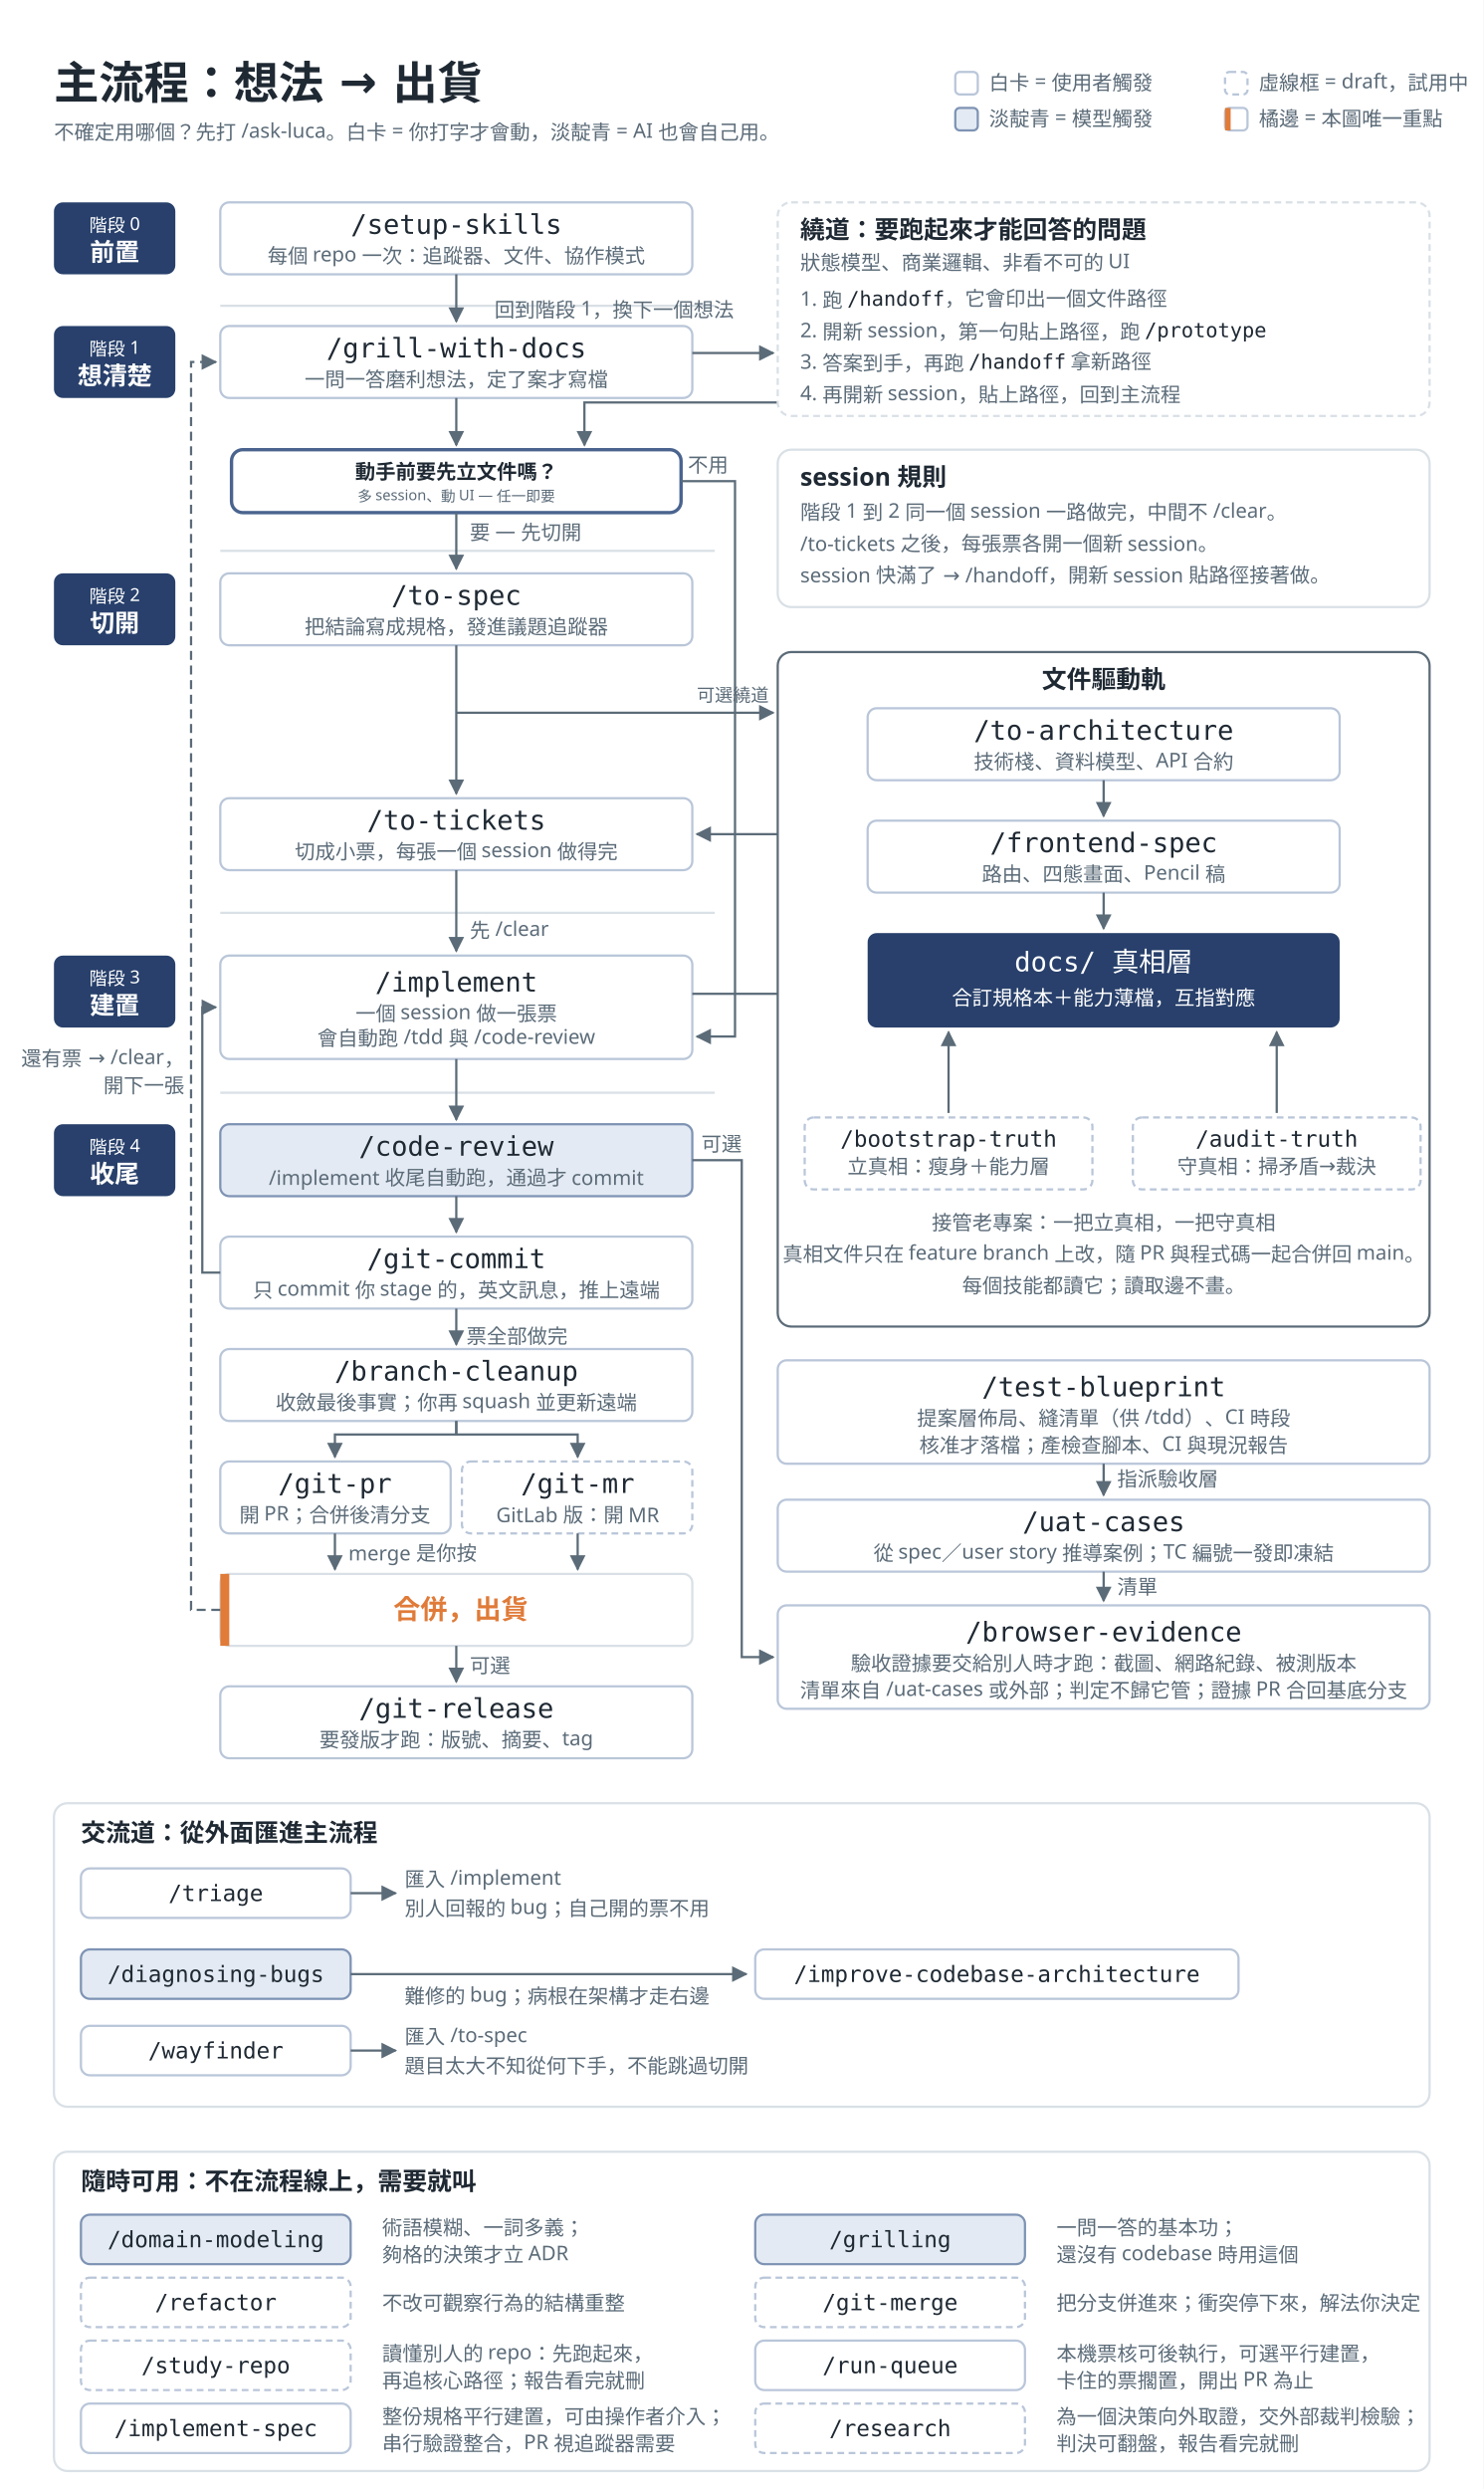
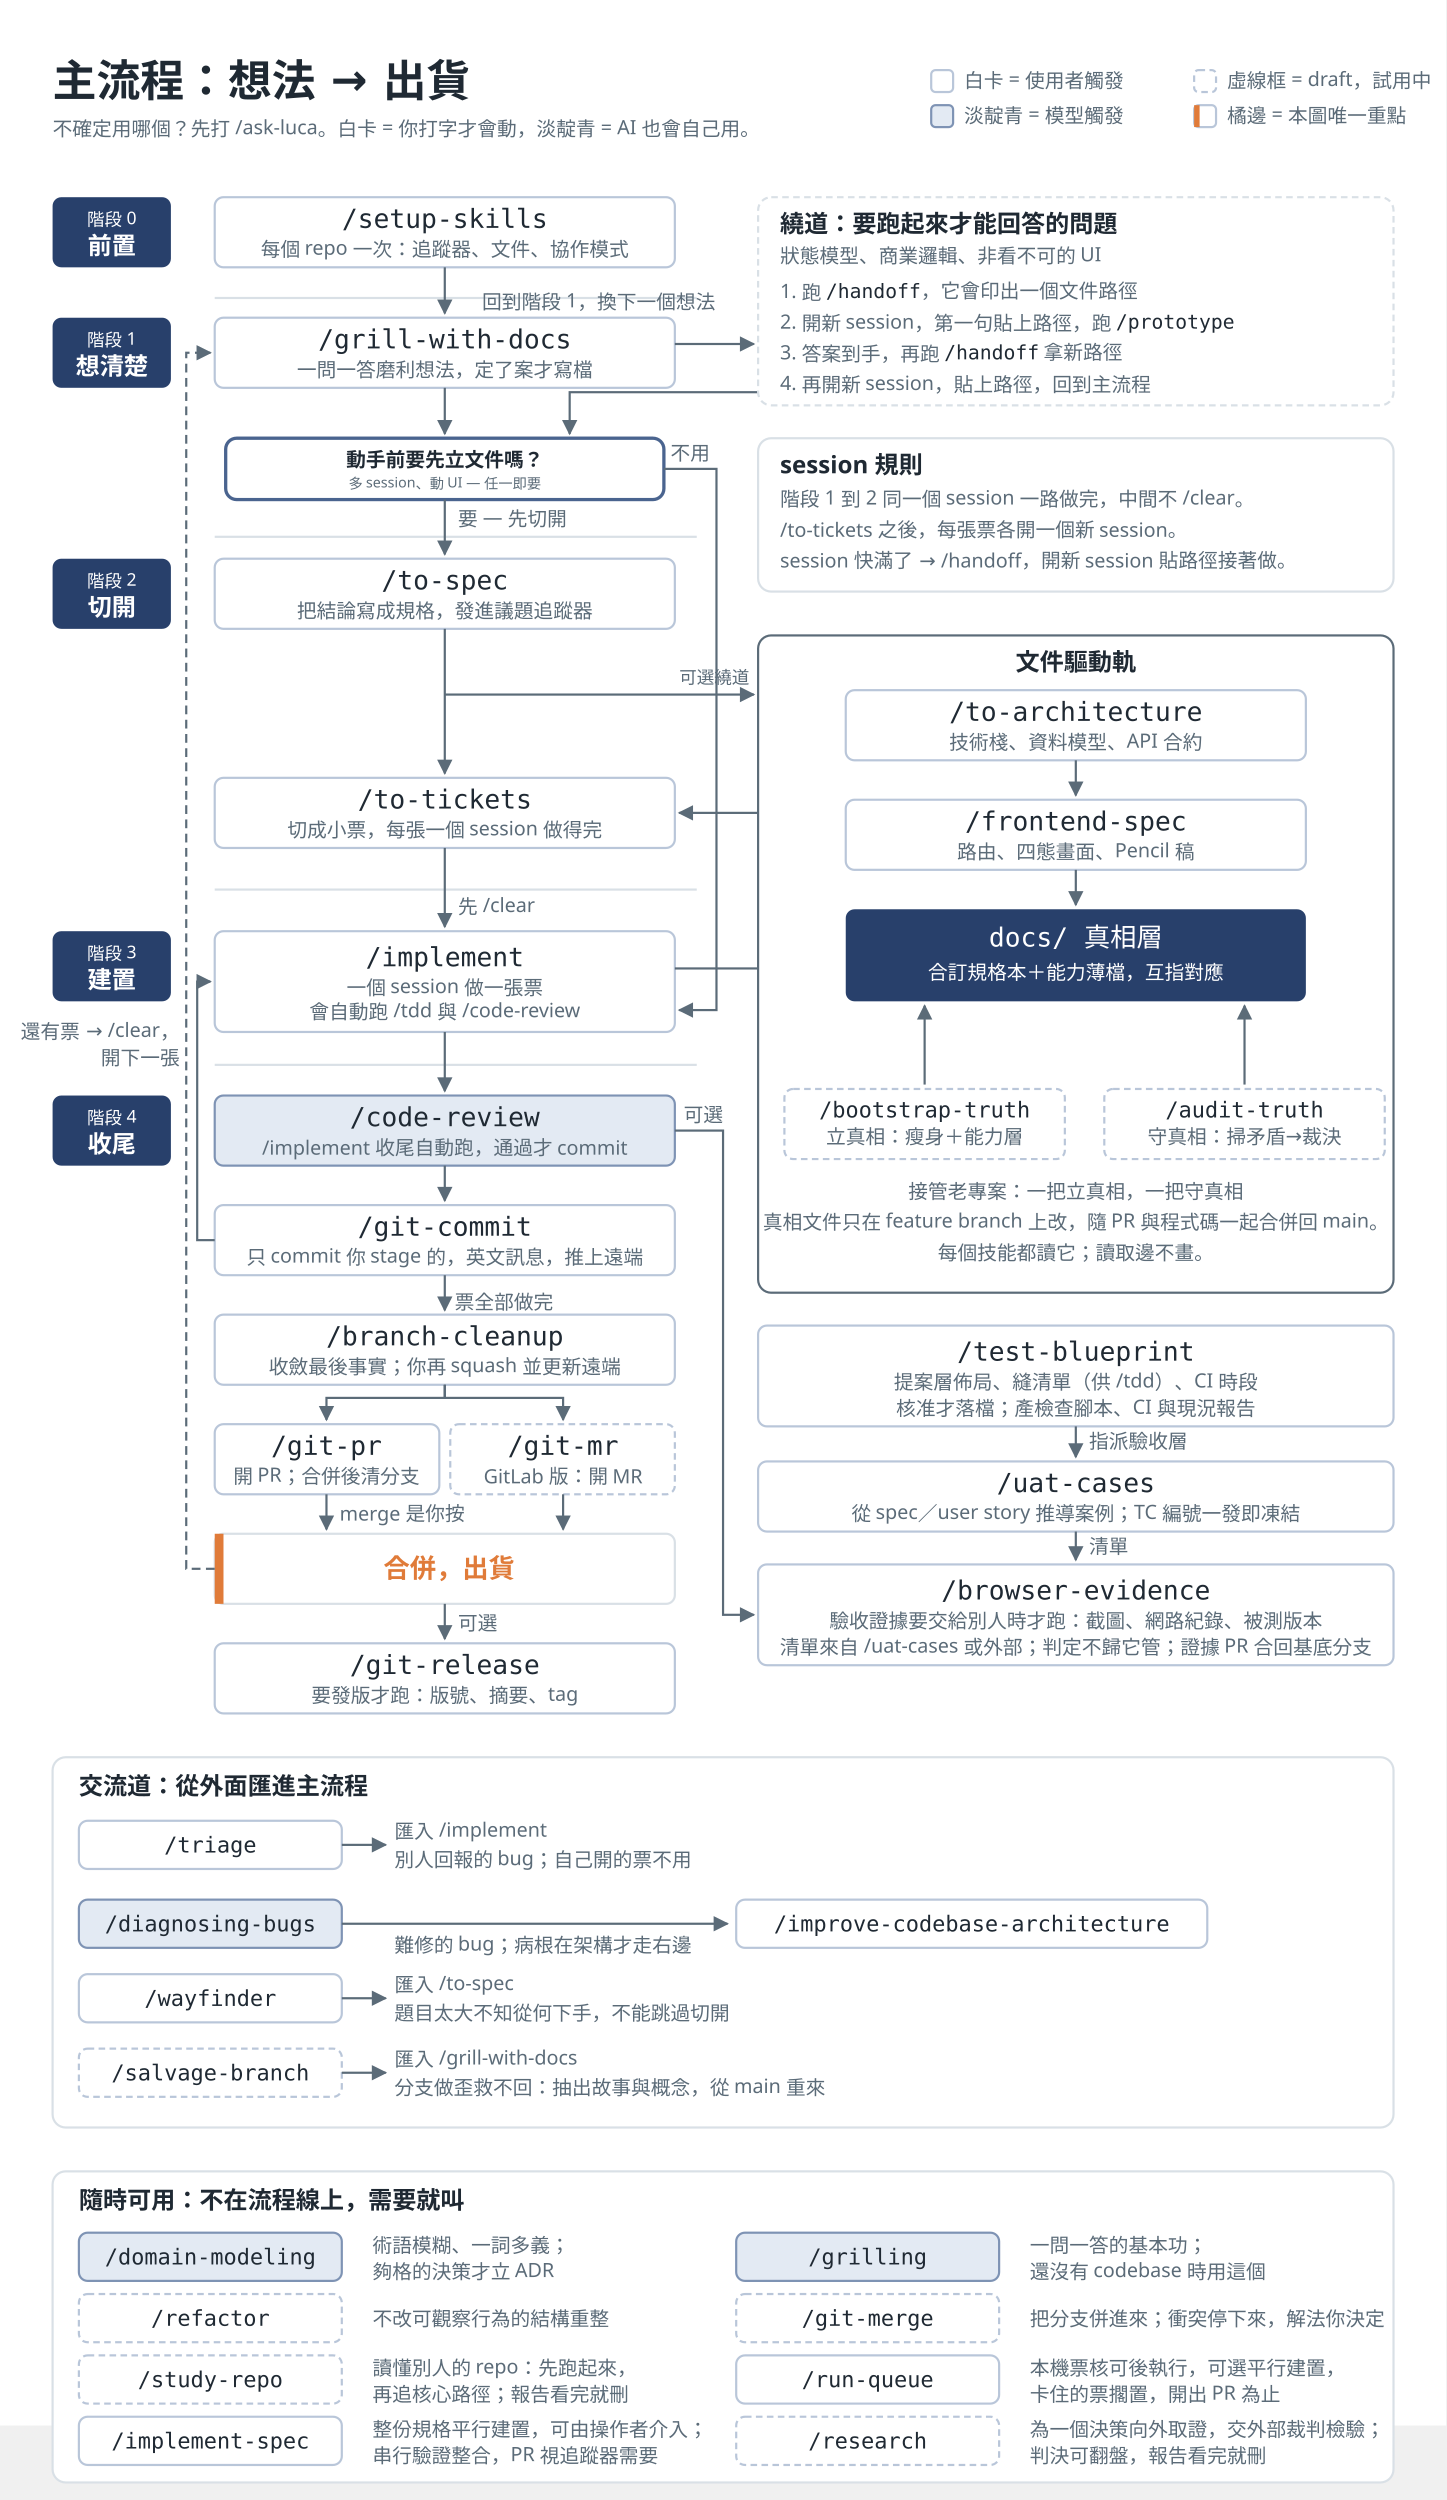
- <svg xmlns="http://www.w3.org/2000/svg" width="1320" height="2214" viewBox="0 0 1320 2214" font-family="'Noto Sans TC','Microsoft JhengHei','微軟正黑體','PingFang TC',sans-serif">
+ <svg xmlns="http://www.w3.org/2000/svg" width="1320" height="2282" viewBox="0 0 1320 2282" font-family="'Noto Sans TC','Microsoft JhengHei','微軟正黑體','PingFang TC',sans-serif">
  <defs>
    <marker id="arrow" viewBox="0 0 10 10" refX="9" refY="5" markerWidth="7" markerHeight="7" orient="auto-start-reverse">
      <path d="M 0 0 L 10 5 L 0 10 z" fill="#5B6B78" />
    </marker>
    <style>
      .box   { stroke-width: 2; }
      .user  { fill: #FFFFFF; stroke: #B9C6D9; }
      .model { fill: #E3EAF3; stroke: #7E93B4; }
      .draft { stroke-dasharray: 6 4; }
      .rail  { fill: #28406B; }
      .rail-label { font-size: 16px; fill: #FFFFFF; }
      .rail-name  { font-size: 22px; fill: #FFFFFF; font-weight: 600; }
      .skill    { font-family: ui-monospace, SFMono-Regular, Consolas, monospace; font-size: 24px; fill: #1F2933; }
      .skill-sm { font-family: ui-monospace, SFMono-Regular, Consolas, monospace; font-size: 20px; fill: #1F2933; }
      .mono  { font-family: ui-monospace, SFMono-Regular, Consolas, monospace; fill: #1F2933; }
      .sub   { font-size: 18px; fill: #5B6B78; }
      .note  { font-size: 18px; fill: #5B6B78; }
      .edge  { stroke: #5B6B78; stroke-width: 2; fill: none; marker-end: url(#arrow); }
      .edge-label { font-size: 18px; fill: #5B6B78; }
      .panel-title { font-size: 22px; fill: #1F2933; font-weight: 600; }
      .divider { stroke: #D9E0E6; stroke-width: 2; }
      .store-title { font-family: ui-monospace, SFMono-Regular, Consolas, monospace; font-size: 24px; fill: #FFFFFF; }
      .store-sub   { font-size: 18px; fill: #FFFFFF; }
    </style>
  </defs>
  <rect width="1320" height="2214" fill="#FFFFFF" />
  <g id="header">
    <text x="48" y="88" font-size="40" font-weight="700" fill="#1F2933">主流程：想法 → 出貨</text>
    <text x="48" y="124" class="note">不確定用哪個？先打 /ask-luca。白卡 = 你打字才會動，淡靛青 = AI 也會自己用。</text>
  </g>
  <g id="legend">
    <rect x="850" y="64" width="20" height="20" rx="4" class="box user" />
    <text x="880" y="80" class="note">白卡 = 使用者觸發</text>
    <rect x="850" y="96" width="20" height="20" rx="4" class="box model" />
    <text x="880" y="112" class="note">淡靛青 = 模型觸發</text>
    <rect x="1090" y="64" width="20" height="20" rx="4" class="box user draft" />
    <text x="1120" y="80" class="note">虛線框 = draft，試用中</text>
    <rect x="1090" y="96" width="20" height="20" rx="4" class="box user" />
    <rect x="1090" y="96" width="5" height="20" fill="#E07B39" />
    <text x="1120" y="112" class="note">橘邊 = 本圖唯一重點</text>
  </g>
  <line x1="196" y1="272" x2="636" y2="272" class="divider" />
  <line x1="196" y1="490" x2="636" y2="490" class="divider" />
  <line x1="196" y1="812" x2="636" y2="812" class="divider" />
  <line x1="196" y1="972" x2="636" y2="972" class="divider" />
  <g id="main-flow">
    <rect x="48" y="180" width="108" height="64" rx="8" class="rail" />
    <text x="102" y="206" text-anchor="middle" class="rail-label">階段 0</text>
    <text x="102" y="232" text-anchor="middle" class="rail-name">前置</text>
    <rect x="196" y="180" width="420" height="64" rx="8" class="box user" />
    <text x="406" y="208" text-anchor="middle" class="skill">/setup-skills</text>
    <text x="406" y="234" text-anchor="middle" class="sub">每個 repo 一次：追蹤器、文件、協作模式</text>
    <path d="M 406 244 L 406 286" class="edge" />
    <rect x="48" y="290" width="108" height="64" rx="8" class="rail" />
    <text x="102" y="316" text-anchor="middle" class="rail-label">階段 1</text>
    <text x="102" y="342" text-anchor="middle" class="rail-name">想清楚</text>
    <rect x="196" y="290" width="420" height="64" rx="8" class="box user" />
    <text x="406" y="318" text-anchor="middle" class="skill">/grill-with-docs</text>
    <text x="406" y="344" text-anchor="middle" class="sub">一問一答磨利想法，定了案才寫檔</text>
    <path d="M 616 314 L 688 314" class="edge" />
    <path d="M 692 358 L 520 358 L 520 396" class="edge" />
    <path d="M 406 354 L 406 396" class="edge" />
    <rect x="206" y="400" width="400" height="56" rx="10" fill="#FFFFFF" stroke="#4A648F" stroke-width="3" />
    <text x="406" y="426" text-anchor="middle" font-size="18" font-weight="600" fill="#1F2933">動手前要先立文件嗎？</text>
    <text x="406" y="446" text-anchor="middle" font-size="13" fill="#5B6B78">多 session、動 UI — 任一即要</text>
    <path d="M 406 456 L 406 506" class="edge" />
    <text x="418" y="480" class="edge-label">要 — 先切開</text>
    <path d="M 606 428 L 654 428 L 654 922 L 620 922" class="edge" />
    <text x="612" y="420" class="edge-label">不用</text>
    <rect x="48" y="510" width="108" height="64" rx="8" class="rail" />
    <text x="102" y="536" text-anchor="middle" class="rail-label">階段 2</text>
    <text x="102" y="562" text-anchor="middle" class="rail-name">切開</text>
    <rect x="196" y="510" width="420" height="64" rx="8" class="box user" />
    <text x="406" y="538" text-anchor="middle" class="skill">/to-spec</text>
    <text x="406" y="564" text-anchor="middle" class="sub">把結論寫成規格，發進議題追蹤器</text>
    <path d="M 406 574 L 406 706" class="edge" />
    <path d="M 406 634 L 688 634" class="edge" />
    <text x="652" y="624" text-anchor="middle" font-size="16" fill="#5B6B78">可選繞道</text>
    <path d="M 692 742 L 620 742" class="edge" />
    <rect x="196" y="710" width="420" height="64" rx="8" class="box user" />
    <text x="406" y="738" text-anchor="middle" class="skill">/to-tickets</text>
    <text x="406" y="764" text-anchor="middle" class="sub">切成小票，每張一個 session 做得完</text>
    <path d="M 406 774 L 406 846" class="edge" />
    <text x="418" y="834" class="edge-label">先 /clear</text>
    <rect x="48" y="850" width="108" height="64" rx="8" class="rail" />
    <text x="102" y="876" text-anchor="middle" class="rail-label">階段 3</text>
    <text x="102" y="902" text-anchor="middle" class="rail-name">建置</text>
    <rect x="196" y="850" width="420" height="92" rx="8" class="box user" />
    <text x="406" y="882" text-anchor="middle" class="skill">/implement</text>
    <text x="406" y="908" text-anchor="middle" class="sub">一個 session 做一張票</text>
    <text x="406" y="930" text-anchor="middle" class="sub">會自動跑 /tdd 與 /code-review</text>
    <path d="M 616 884 L 768 884" class="edge" />
    <path d="M 406 942 L 406 996" class="edge" />
    <rect x="48" y="1000" width="108" height="64" rx="8" class="rail" />
    <text x="102" y="1026" text-anchor="middle" class="rail-label">階段 4</text>
    <text x="102" y="1052" text-anchor="middle" class="rail-name">收尾</text>
    <rect x="196" y="1000" width="420" height="64" rx="8" class="box model" />
    <text x="406" y="1028" text-anchor="middle" class="skill">/code-review</text>
    <text x="406" y="1054" text-anchor="middle" class="sub">/implement 收尾自動跑，通過才 commit</text>
    <path d="M 406 1064 L 406 1096" class="edge" />
    <rect x="196" y="1100" width="420" height="64" rx="8" class="box user" />
    <text x="406" y="1128" text-anchor="middle" class="skill">/git-commit</text>
    <text x="406" y="1154" text-anchor="middle" class="sub">只 commit 你 stage 的，英文訊息，推上遠端</text>
    <text x="460" y="1195" text-anchor="middle" class="edge-label">票全部做完</text>
    <path d="M 196 1132 L 180 1132 L 180 896 L 192 896" class="edge" />
    <text x="164" y="948" text-anchor="end" class="edge-label">還有票 → /clear，</text>
    <text x="164" y="972" text-anchor="end" class="edge-label">開下一張</text>
    <rect x="196" y="1200" width="420" height="64" rx="8" class="box user" />
    <text x="406" y="1228" text-anchor="middle" class="skill">/branch-cleanup</text>
    <text x="406" y="1254" text-anchor="middle" class="sub">收斂最後事實；你再 squash 並更新遠端</text>
    <rect x="196" y="1300" width="205" height="64" rx="8" class="box user" />
    <text x="298" y="1328" text-anchor="middle" class="skill">/git-pr</text>
    <text x="298" y="1354" text-anchor="middle" class="sub">開 PR；合併後清分支</text>
    <rect x="411" y="1300" width="205" height="64" rx="8" class="box user draft" />
    <text x="514" y="1328" text-anchor="middle" class="skill">/git-mr</text>
    <text x="514" y="1354" text-anchor="middle" class="sub">GitLab 版：開 MR</text>
    <path d="M 406 1164 L 406 1196" class="edge" />
    <path d="M 406 1264 L 406 1276 L 298 1276 L 298 1296" class="edge" />
    <path d="M 406 1264 L 406 1276 L 514 1276 L 514 1296" class="edge" />
    <path d="M 298 1364 L 298 1396" class="edge" />
    <path d="M 514 1364 L 514 1396" class="edge" />
    <text x="310" y="1388" class="edge-label">merge 是你按</text>
    <rect x="196" y="1400" width="420" height="64" rx="8" fill="#FFFFFF" stroke="#D9E0E6" stroke-width="2" />
    <rect x="196" y="1400" width="8" height="64" fill="#E07B39" />
    <text x="410" y="1440" text-anchor="middle" font-size="24" font-weight="700" fill="#E07B39">合併，出貨</text>
    <path d="M 406 1464 L 406 1496" class="edge" />
    <text x="418" y="1488" class="edge-label">可選</text>
    <rect x="196" y="1500" width="420" height="64" rx="8" class="box user" />
    <text x="406" y="1528" text-anchor="middle" class="skill">/git-release</text>
    <text x="406" y="1554" text-anchor="middle" class="sub">要發版才跑：版號、摘要、tag</text>
    <path d="M 196 1432 L 170 1432 L 170 322 L 192 322" class="edge" stroke-dasharray="8 5" />
    <text x="440" y="282" class="edge-label">回到階段 1，換下一個想法</text>
    <path d="M 616 1032 L 660 1032 L 660 1474 L 688 1474" class="edge" />
    <text x="624" y="1024" class="edge-label">可選</text>
  </g>
  <g id="detour-panel">
    <rect x="692" y="180" width="580" height="190" rx="12" fill="#FFFFFF" stroke="#D9E0E6" stroke-width="2" stroke-dasharray="6 4" />
    <text x="712" y="212" class="panel-title">繞道：要跑起來才能回答的問題</text>
    <text x="712" y="240" class="note">狀態模型、商業邏輯、非看不可的 UI</text>
    <text x="712" y="272" class="note">1. 跑 <tspan class="mono" font-size="18">/handoff</tspan>，它會印出一個文件路徑</text>
    <text x="712" y="300" class="note">2. 開新 session，第一句貼上路徑，跑 <tspan class="mono" font-size="18">/prototype</tspan>
    </text>
    <text x="712" y="328" class="note">3. 答案到手，再跑 <tspan class="mono" font-size="18">/handoff</tspan> 拿新路徑</text>
    <text x="712" y="356" class="note">4. 再開新 session，貼上路徑，回到主流程</text>
  </g>
  <g id="session-rules">
    <rect x="692" y="400" width="580" height="140" rx="12" fill="#FFFFFF" stroke="#D9E0E6" stroke-width="2" />
    <text x="712" y="432" class="panel-title">session 規則</text>
    <text x="712" y="462" class="note">階段 1 到 2 同一個 session 一路做完，中間不 /clear。</text>
    <text x="712" y="490" class="note">/to-tickets 之後，每張票各開一個新 session。</text>
    <text x="712" y="518" class="note">session 快滿了 → /handoff，開新 session 貼路徑接著做。</text>
  </g>
  <g id="doc-track">
    <rect x="692" y="580" width="580" height="600" rx="12" fill="#FFFFFF" stroke="#5B6B78" stroke-width="2" />
    <text x="982" y="612" text-anchor="middle" class="panel-title">文件驅動軌</text>
    <rect x="772" y="630" width="420" height="64" rx="8" class="box user" />
    <text x="982" y="658" text-anchor="middle" class="skill">/to-architecture</text>
    <text x="982" y="684" text-anchor="middle" class="sub">技術棧、資料模型、API 合約</text>
    <path d="M 982 694 L 982 726" class="edge" />
    <rect x="772" y="730" width="420" height="64" rx="8" class="box user" />
    <text x="982" y="758" text-anchor="middle" class="skill">/frontend-spec</text>
    <text x="982" y="784" text-anchor="middle" class="sub">路由、四態畫面、Pencil 稿</text>
    <path d="M 982 794 L 982 826" class="edge" />
    <rect x="772" y="830" width="420" height="84" rx="8" class="rail" />
    <text x="982" y="864" text-anchor="middle" class="store-title">docs/ 真相層</text>
    <text x="982" y="894" text-anchor="middle" class="store-sub">合訂規格本＋能力薄檔，互指對應</text>
    <rect x="716" y="994" width="256" height="64" rx="8" class="box user draft" />
    <text x="844" y="1020" text-anchor="middle" class="skill-sm">/bootstrap-truth</text>
    <text x="844" y="1044" text-anchor="middle" class="sub">立真相：瘦身＋能力層</text>
    <path d="M 844 990 L 844 918" class="edge" />
    <rect x="1008" y="994" width="256" height="64" rx="8" class="box user draft" />
    <text x="1136" y="1020" text-anchor="middle" class="skill-sm">/audit-truth</text>
    <text x="1136" y="1044" text-anchor="middle" class="sub">守真相：掃矛盾→裁決</text>
    <path d="M 1136 990 L 1136 918" class="edge" />
    <text x="982" y="1094" text-anchor="middle" class="note">接管老專案：一把立真相，一把守真相</text>
    <text x="982" y="1122" text-anchor="middle" class="note">真相文件只在 feature branch 上改，隨 PR 與程式碼一起合併回 main。</text>
    <text x="982" y="1150" text-anchor="middle" class="note">每個技能都讀它；讀取邊不畫。</text>
  </g>
  <g id="side-cards">
    <rect x="692" y="1210" width="580" height="92" rx="8" class="box user" />
    <text x="982" y="1242" text-anchor="middle" class="skill">/test-blueprint</text>
    <text x="982" y="1268" text-anchor="middle" class="sub">提案層佈局、縫清單（供 /tdd）、CI 時段</text>
    <text x="982" y="1292" text-anchor="middle" class="sub">核准才落檔；產檢查腳本、CI 與現況報告</text>
    <path d="M 982 1302 L 982 1330" class="edge" />
    <text x="994" y="1322" class="edge-label">指派驗收層</text>
    <rect x="692" y="1334" width="580" height="64" rx="8" class="box user" />
    <text x="982" y="1362" text-anchor="middle" class="skill">/uat-cases</text>
    <text x="982" y="1388" text-anchor="middle" class="sub">從 spec／user story 推導案例；TC 編號一發即凍結</text>
    <path d="M 982 1398 L 982 1424" class="edge" />
    <text x="994" y="1418" class="edge-label">清單</text>
    <rect x="692" y="1428" width="580" height="92" rx="8" class="box user" />
    <text x="982" y="1460" text-anchor="middle" class="skill">/browser-evidence</text>
    <text x="982" y="1486" text-anchor="middle" class="sub">驗收證據要交給別人時才跑：截圖、網路紀錄、被測版本</text>
    <text x="982" y="1510" text-anchor="middle" class="sub">清單來自 /uat-cases 或外部；判定不歸它管；證據 PR 合回基底分支</text>
  </g>
  <g id="on-ramps">
-     <rect x="48" y="1604" width="1224" height="270" rx="12" fill="#FFFFFF" stroke="#D9E0E6" stroke-width="2" />
+     <rect x="48" y="1604" width="1224" height="338" rx="12" fill="#FFFFFF" stroke="#D9E0E6" stroke-width="2" />
    <text x="72" y="1638" class="panel-title">交流道：從外面匯進主流程</text>
    <rect x="72" y="1662" width="240" height="44" rx="8" class="box user" />
    <text x="192" y="1691" text-anchor="middle" class="skill-sm">/triage</text>
    <path d="M 312 1684 L 352 1684" class="edge" />
    <text x="360" y="1678" class="note">匯入 /implement</text>
    <text x="360" y="1704" class="note">別人回報的 bug；自己開的票不用</text>
    <rect x="72" y="1734" width="240" height="44" rx="8" class="box model" />
    <text x="192" y="1763" text-anchor="middle" class="skill-sm">/diagnosing-bugs</text>
    <path d="M 312 1756 L 664 1756" class="edge" />
    <rect x="672" y="1734" width="430" height="44" rx="8" class="box user" />
    <text x="887" y="1763" text-anchor="middle" class="skill-sm">/improve-codebase-architecture</text>
    <text x="360" y="1782" class="note">難修的 bug；病根在架構才走右邊</text>
    <rect x="72" y="1802" width="240" height="44" rx="8" class="box user" />
    <text x="192" y="1831" text-anchor="middle" class="skill-sm">/wayfinder</text>
    <path d="M 312 1824 L 352 1824" class="edge" />
    <text x="360" y="1818" class="note">匯入 /to-spec</text>
    <text x="360" y="1844" class="note">題目太大不知從何下手，不能跳過切開</text>
+     <rect x="72" y="1870" width="240" height="44" rx="8" class="box user draft" />
+     <text x="192" y="1899" text-anchor="middle" class="skill-sm">/salvage-branch</text>
+     <path d="M 312 1892 L 352 1892" class="edge" />
+     <text x="360" y="1886" class="note">匯入 /grill-with-docs</text>
+     <text x="360" y="1912" class="note">分支做歪救不回：抽出故事與概念，從 main 重來</text>
  </g>
  <g id="anytime">
-     <rect x="48" y="1914" width="1224" height="284" rx="12" fill="#FFFFFF" stroke="#D9E0E6" stroke-width="2" />
-     <text x="72" y="1948" class="panel-title">隨時可用：不在流程線上，需要就叫</text>
-     <rect x="72" y="1970" width="240" height="44" rx="8" class="box model" />
-     <text x="192" y="1999" text-anchor="middle" class="skill-sm">/domain-modeling</text>
-     <text x="340" y="1988" class="note">術語模糊、一詞多義；</text>
-     <text x="340" y="2012" class="note">夠格的決策才立 ADR</text>
-     <rect x="672" y="1970" width="240" height="44" rx="8" class="box model" />
-     <text x="792" y="1999" text-anchor="middle" class="skill-sm">/grilling</text>
-     <text x="940" y="1988" class="note">一問一答的基本功；</text>
-     <text x="940" y="2012" class="note">還沒有 codebase 時用這個</text>
-     <rect x="72" y="2026" width="240" height="44" rx="8" class="box user draft" />
-     <text x="192" y="2055" text-anchor="middle" class="skill-sm">/refactor</text>
-     <text x="340" y="2055" class="note">不改可觀察行為的結構重整</text>
-     <rect x="672" y="2026" width="240" height="44" rx="8" class="box user draft" />
-     <text x="792" y="2055" text-anchor="middle" class="skill-sm">/git-merge</text>
-     <text x="940" y="2055" class="note">把分支併進來；衝突停下來，解法你決定</text>
-     <rect x="72" y="2082" width="240" height="44" rx="8" class="box user draft" />
-     <text x="192" y="2111" text-anchor="middle" class="skill-sm">/study-repo</text>
-     <text x="340" y="2100" class="note">讀懂別人的 repo：先跑起來，</text>
-     <text x="340" y="2124" class="note">再追核心路徑；報告看完就刪</text>
-     <rect x="672" y="2082" width="240" height="44" rx="8" class="box user" />
-     <text x="792" y="2111" text-anchor="middle" class="skill-sm">/run-queue</text>
-     <text x="940" y="2100" class="note">本機票核可後執行，可選平行建置，</text>
-     <text x="940" y="2124" class="note">卡住的票擱置，開出 PR 為止</text>
+     <rect x="48" y="1982" width="1224" height="284" rx="12" fill="#FFFFFF" stroke="#D9E0E6" stroke-width="2" />
+     <text x="72" y="2016" class="panel-title">隨時可用：不在流程線上，需要就叫</text>
+     <rect x="72" y="2038" width="240" height="44" rx="8" class="box model" />
+     <text x="192" y="2067" text-anchor="middle" class="skill-sm">/domain-modeling</text>
+     <text x="340" y="2056" class="note">術語模糊、一詞多義；</text>
+     <text x="340" y="2080" class="note">夠格的決策才立 ADR</text>
+     <rect x="672" y="2038" width="240" height="44" rx="8" class="box model" />
+     <text x="792" y="2067" text-anchor="middle" class="skill-sm">/grilling</text>
+     <text x="940" y="2056" class="note">一問一答的基本功；</text>
+     <text x="940" y="2080" class="note">還沒有 codebase 時用這個</text>
+     <rect x="72" y="2094" width="240" height="44" rx="8" class="box user draft" />
+     <text x="192" y="2123" text-anchor="middle" class="skill-sm">/refactor</text>
+     <text x="340" y="2123" class="note">不改可觀察行為的結構重整</text>
+     <rect x="672" y="2094" width="240" height="44" rx="8" class="box user draft" />
+     <text x="792" y="2123" text-anchor="middle" class="skill-sm">/git-merge</text>
+     <text x="940" y="2123" class="note">把分支併進來；衝突停下來，解法你決定</text>
+     <rect x="72" y="2150" width="240" height="44" rx="8" class="box user draft" />
+     <text x="192" y="2179" text-anchor="middle" class="skill-sm">/study-repo</text>
+     <text x="340" y="2168" class="note">讀懂別人的 repo：先跑起來，</text>
+     <text x="340" y="2192" class="note">再追核心路徑；報告看完就刪</text>
+     <rect x="672" y="2150" width="240" height="44" rx="8" class="box user" />
+     <text x="792" y="2179" text-anchor="middle" class="skill-sm">/run-queue</text>
+     <text x="940" y="2168" class="note">本機票核可後執行，可選平行建置，</text>
+     <text x="940" y="2192" class="note">卡住的票擱置，開出 PR 為止</text>
    <g id="implement-spec">
-       <rect x="72" y="2138" width="240" height="44" rx="8" class="box user" />
-       <text x="192" y="2167" text-anchor="middle" class="skill-sm">/implement-spec</text>
-       <text x="340" y="2156" class="note">整份規格平行建置，可由操作者介入；</text>
-       <text x="340" y="2180" class="note">串行驗證整合，PR 視追蹤器需要</text>
+       <rect x="72" y="2206" width="240" height="44" rx="8" class="box user" />
+       <text x="192" y="2235" text-anchor="middle" class="skill-sm">/implement-spec</text>
+       <text x="340" y="2224" class="note">整份規格平行建置，可由操作者介入；</text>
+       <text x="340" y="2248" class="note">串行驗證整合，PR 視追蹤器需要</text>
    </g>
-     <rect x="672" y="2138" width="240" height="44" rx="8" class="box user draft" />
-     <text x="792" y="2167" text-anchor="middle" class="skill-sm">/research</text>
-     <text x="940" y="2156" class="note">為一個決策向外取證，交外部裁判檢驗；</text>
-     <text x="940" y="2180" class="note">判決可翻盤，報告看完就刪</text>
+     <rect x="672" y="2206" width="240" height="44" rx="8" class="box user draft" />
+     <text x="792" y="2235" text-anchor="middle" class="skill-sm">/research</text>
+     <text x="940" y="2224" class="note">為一個決策向外取證，交外部裁判檢驗；</text>
+     <text x="940" y="2248" class="note">判決可翻盤，報告看完就刪</text>
  </g>
</svg>
